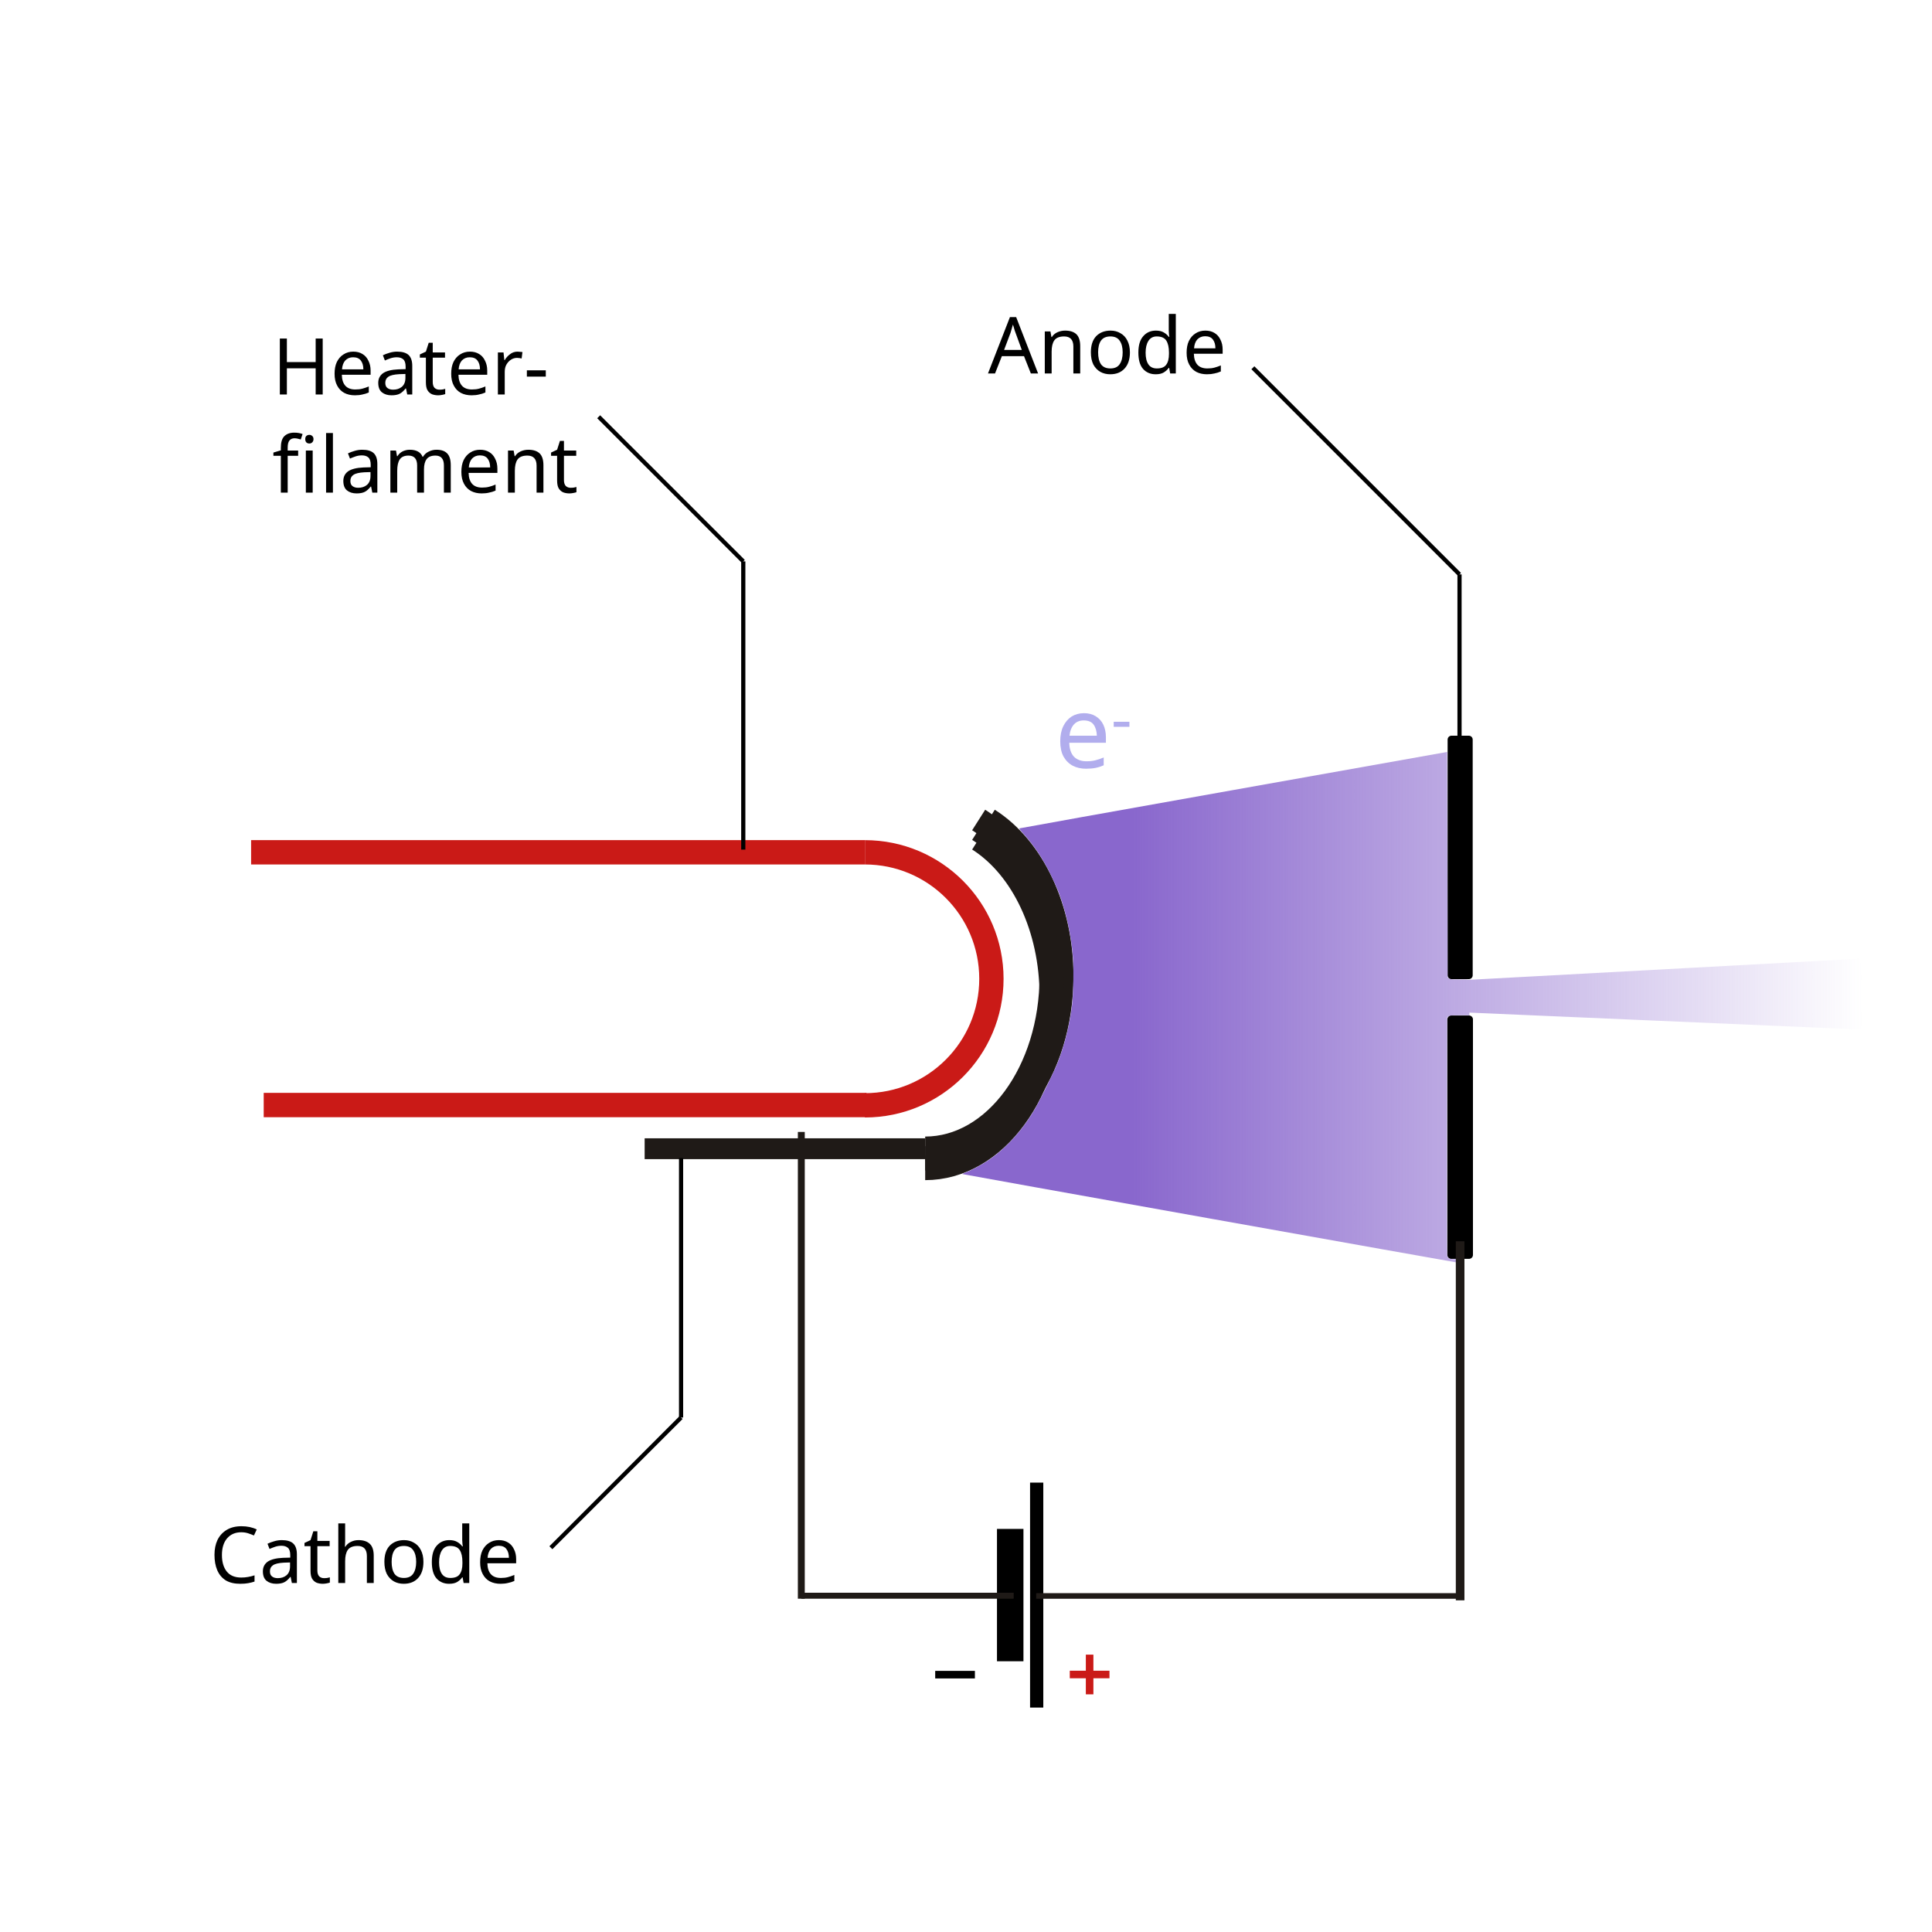
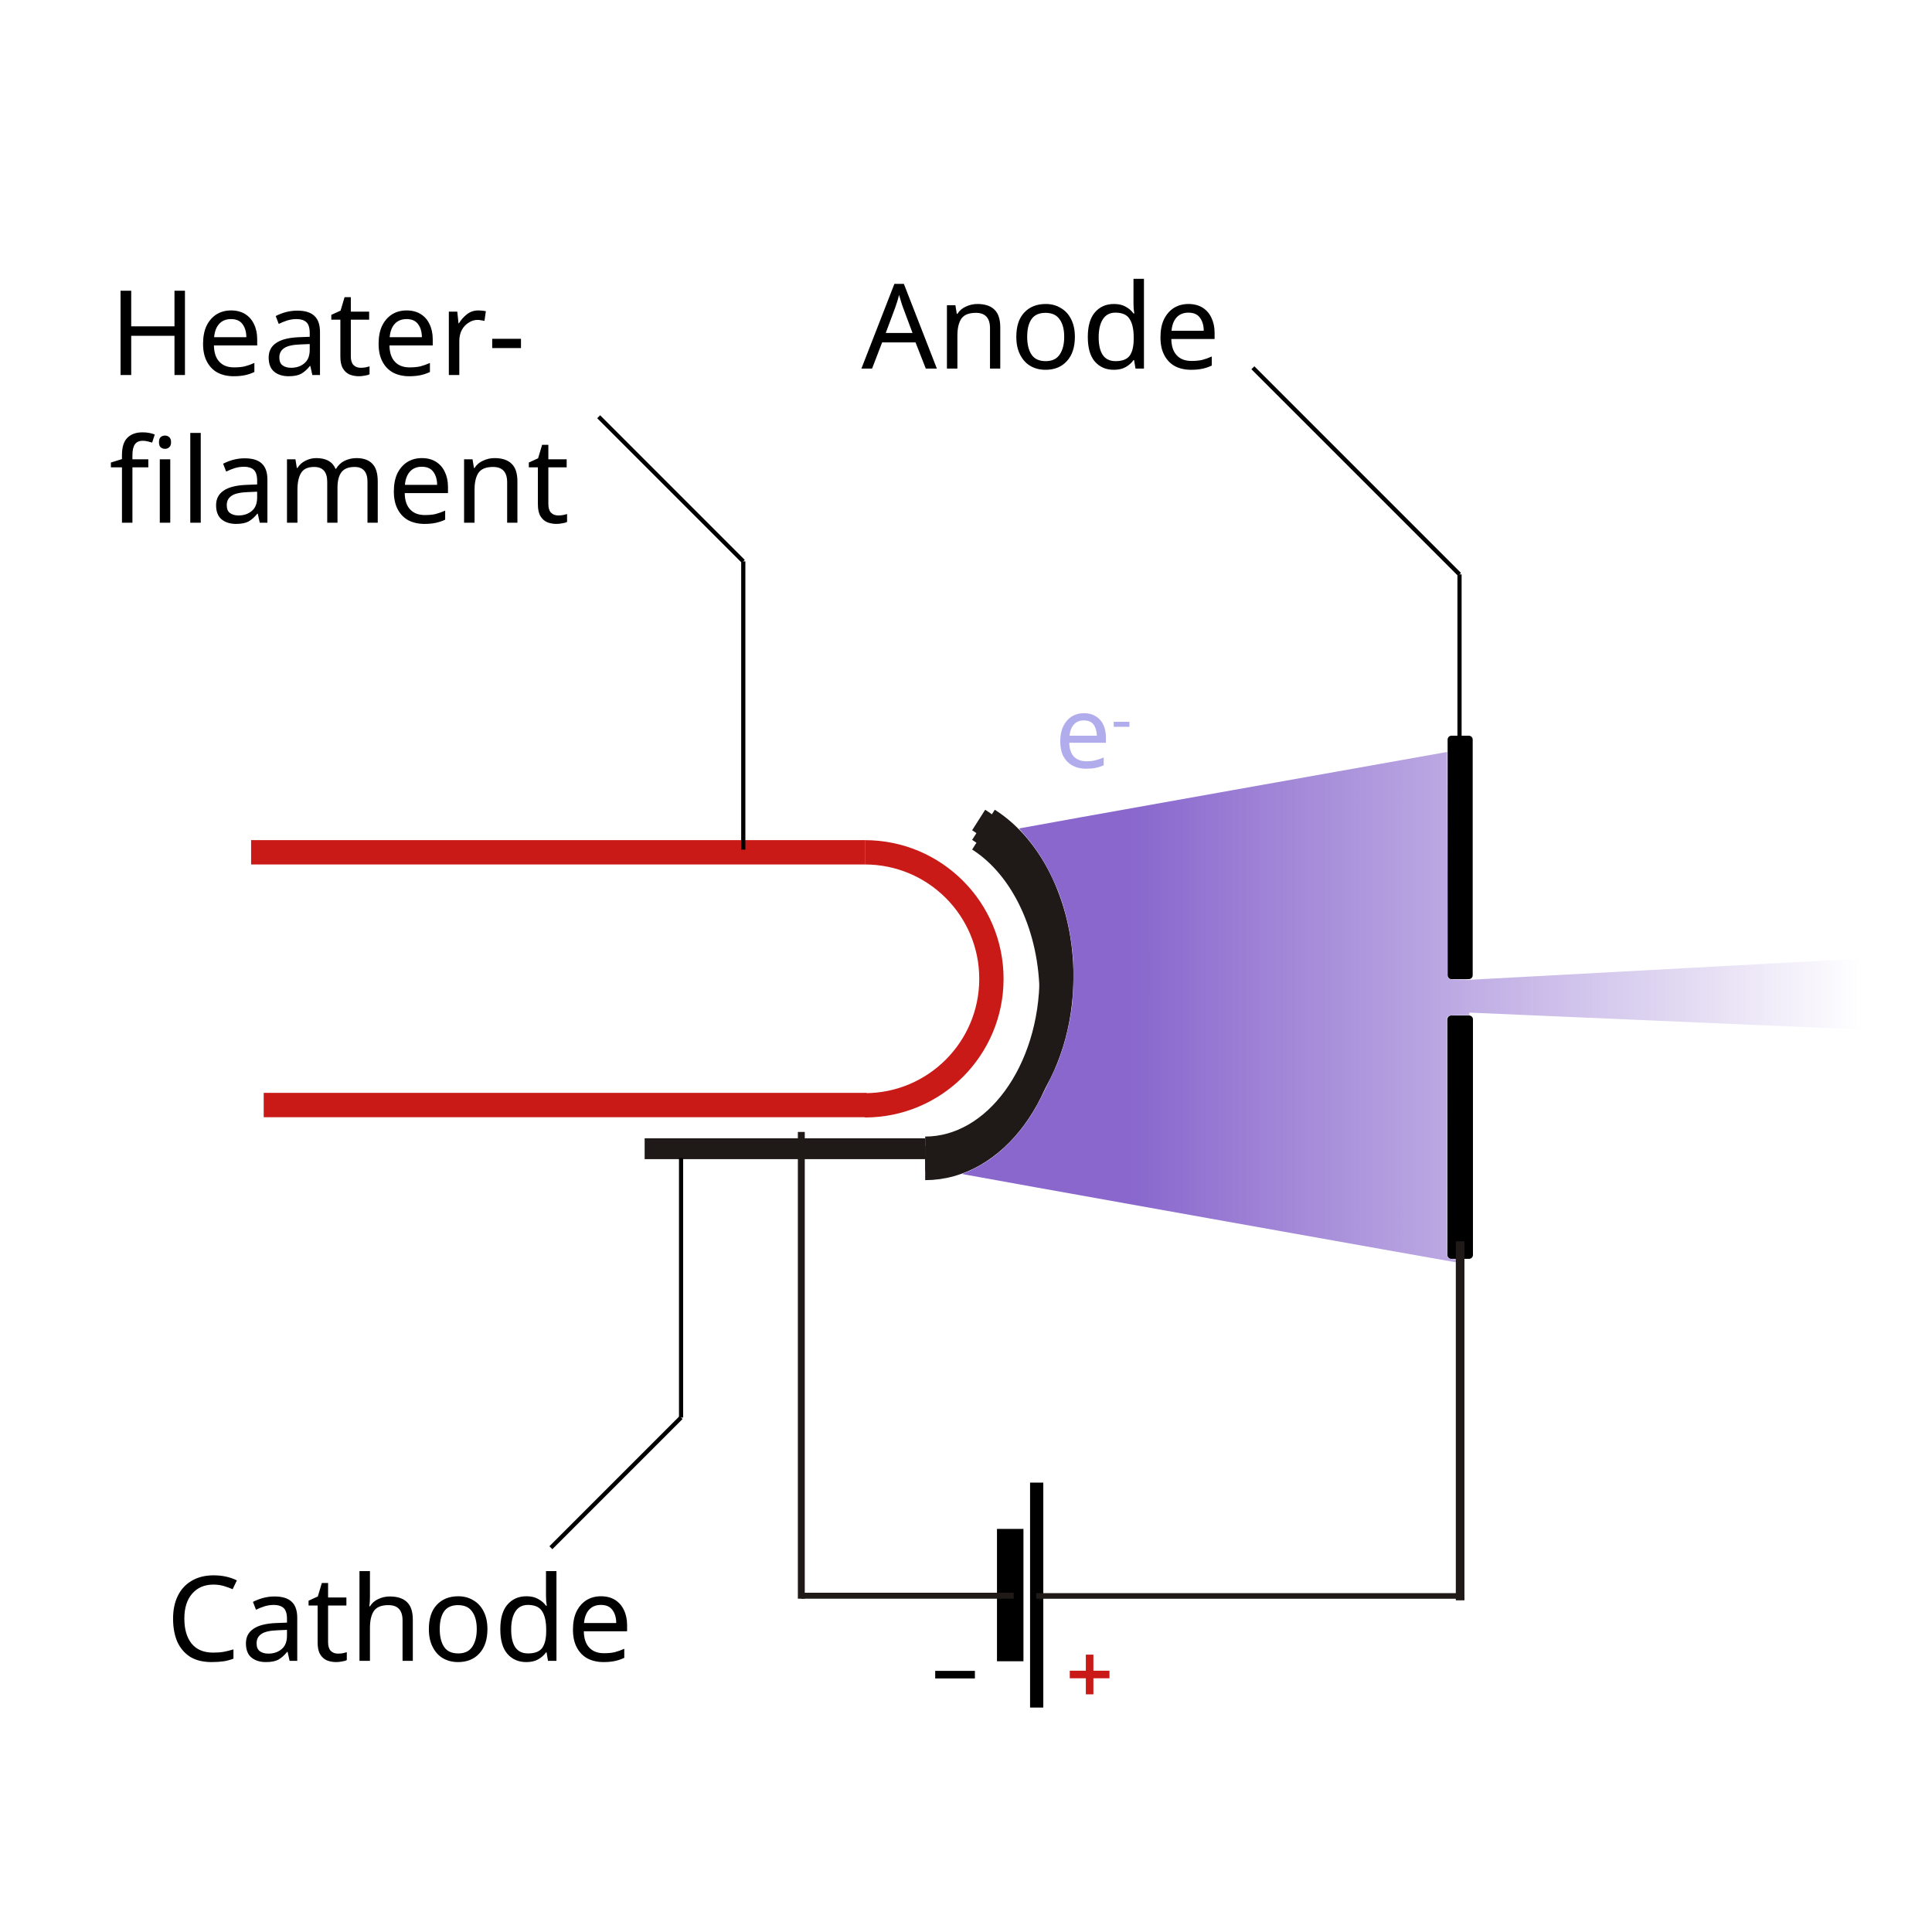
<svg xmlns="http://www.w3.org/2000/svg" xmlns:xlink="http://www.w3.org/1999/xlink" width="150mm" height="150mm" viewBox="0 0 150 150" version="1.1" id="svg115">
  <defs id="defs109">
    <radialGradient xlink:href="#linearGradient6136" id="radialGradient6295" gradientUnits="userSpaceOnUse" gradientTransform="matrix(1,0,0,1.152209,0,-49.096)" cx="544.087" cy="322.556" fx="544.087" fy="322.556" r="173.013" />
    <linearGradient id="linearGradient6136">
      <stop id="stop6140" offset="0" style="stop-color:#8967cd;stop-opacity:1;" />
      <stop id="stop6142" offset="1" style="stop-color:#8967cd;stop-opacity:0;" />
    </linearGradient>
    <radialGradient xlink:href="#linearGradient6136" id="radialGradient6170" gradientUnits="userSpaceOnUse" gradientTransform="matrix(1,0,0,1.152209,0,-49.096)" cx="544.087" cy="322.556" fx="544.087" fy="322.556" r="173.013" />
    <radialGradient xlink:href="#linearGradient6136" id="radialGradient6172" gradientUnits="userSpaceOnUse" gradientTransform="matrix(1,0,0,1.152209,0,-49.096)" cx="544.087" cy="322.556" fx="544.087" fy="322.556" r="173.013" />
    <radialGradient xlink:href="#linearGradient6136" id="radialGradient6174" gradientUnits="userSpaceOnUse" gradientTransform="matrix(1,0,0,1.152209,0,-49.096)" cx="544.087" cy="322.556" fx="544.087" fy="322.556" r="173.013" />
    <radialGradient xlink:href="#linearGradient6136" id="radialGradient6176" gradientUnits="userSpaceOnUse" gradientTransform="matrix(1,0,0,1.152209,0,-49.096)" cx="544.087" cy="322.556" fx="544.087" fy="322.556" r="173.013" />
    <radialGradient xlink:href="#linearGradient6136" id="radialGradient6178" gradientUnits="userSpaceOnUse" gradientTransform="matrix(1,0,0,1.152209,0,-49.096)" cx="544.087" cy="322.556" fx="544.087" fy="322.556" r="173.013" />
    <radialGradient xlink:href="#linearGradient6136" id="radialGradient6180" gradientUnits="userSpaceOnUse" gradientTransform="matrix(1,0,0,1.152209,0,-49.096)" cx="544.087" cy="322.556" fx="544.087" fy="322.556" r="173.013" />
    <radialGradient xlink:href="#linearGradient6136" id="radialGradient6182" gradientUnits="userSpaceOnUse" gradientTransform="matrix(1,0,0,1.152209,0,-49.096)" cx="544.087" cy="322.556" fx="544.087" fy="322.556" r="173.013" />
    <radialGradient xlink:href="#linearGradient6136" id="radialGradient327" gradientUnits="userSpaceOnUse" gradientTransform="matrix(1,0,0,1.152209,0,-49.096)" cx="544.087" cy="322.556" fx="544.087" fy="322.556" r="173.013" />
    <linearGradient xlink:href="#linearGradient6136" id="linearGradient6186" x1="380.577" y1="261.885" x2="721.517" y2="261.885" gradientUnits="userSpaceOnUse" gradientTransform="matrix(0.9710978,0,0,0.9710978,140.417,112.2401)" />
  </defs>
  <g id="layer1" transform="translate(0,-147)">
    <path class="fil0 str0" d="m 67.151,232.817 c 5.424,0 9.822,-4.399 9.822,-9.822 0,-5.424 -4.398,-9.822 -9.822,-9.822" id="path9-1" style="clip-rule:evenodd;fill:none;fill-rule:evenodd;stroke:#ca1a17;stroke-width:1.888;stroke-opacity:1;image-rendering:optimizeQuality;shape-rendering:geometricPrecision;text-rendering:geometricPrecision" />
    <line class="fil0 str0" x1="67.272" y1="232.795" x2="20.474" y2="232.795" id="line11-6" style="clip-rule:evenodd;fill:none;fill-rule:evenodd;stroke:#ca1a17;stroke-width:1.89;stroke-miterlimit:4;stroke-dasharray:none;stroke-opacity:1;image-rendering:optimizeQuality;shape-rendering:geometricPrecision;text-rendering:geometricPrecision" />
    <line class="fil0 str0" x1="67.151" y1="213.172" x2="19.496" y2="213.172" id="line13-5" style="clip-rule:evenodd;fill:#e1009e;fill-opacity:1;fill-rule:evenodd;stroke:#ca1a17;stroke-width:1.89;stroke-miterlimit:4;stroke-dasharray:none;stroke-opacity:1;image-rendering:optimizeQuality;shape-rendering:geometricPrecision;text-rendering:geometricPrecision" />
    <path class="fil0 str0" d="m 71.831,236.186 c 5.424,0 9.823,-5.995 9.823,-13.388 0,-5.203 -2.213,-9.936 -5.671,-12.134" id="path15-6" style="clip-rule:evenodd;fill:none;fill-rule:evenodd;stroke:#1f1a17;stroke-width:1.888;image-rendering:optimizeQuality;shape-rendering:geometricPrecision;text-rendering:geometricPrecision" />
    <path class="fil0 str0" d="m 72.579,236.186 c 5.424,0 9.822,-5.995 9.822,-13.388 0,-5.203 -2.212,-9.936 -5.671,-12.134" id="path17-0" style="clip-rule:evenodd;fill:none;fill-rule:evenodd;stroke:#1f1a17;stroke-width:1.888;image-rendering:optimizeQuality;shape-rendering:geometricPrecision;text-rendering:geometricPrecision" />
    <line class="fil0 str0" x1="71.831" y1="236.186" x2="50.05" y2="236.186" id="line19-5" style="clip-rule:evenodd;fill:none;fill-rule:evenodd;stroke:#1f1a17;stroke-width:1.618;stroke-miterlimit:4;stroke-dasharray:none;image-rendering:optimizeQuality;shape-rendering:geometricPrecision;text-rendering:geometricPrecision" />
    <path class="fil0 str0" d="m 71.831,236.934 c 5.424,0 9.823,-5.995 9.823,-13.388 0,-5.203 -2.213,-9.936 -5.671,-12.135" id="path21-0" style="clip-rule:evenodd;fill:none;fill-rule:evenodd;stroke:#1f1a17;stroke-width:1.888;image-rendering:optimizeQuality;shape-rendering:geometricPrecision;text-rendering:geometricPrecision" />
    <path class="fil0 str0" d="m 71.831,237.682 c 5.424,0 9.823,-5.995 9.823,-13.388 0,-5.203 -2.213,-9.936 -5.671,-12.134" id="path23-2" style="clip-rule:evenodd;fill:none;fill-rule:evenodd;stroke:#1f1a17;stroke-width:1.888;image-rendering:optimizeQuality;shape-rendering:geometricPrecision;text-rendering:geometricPrecision" />
    <rect style="opacity:1;fill:#000000;fill-opacity:1;stroke:#000000;stroke-width:0.603;stroke-linecap:round;stroke-linejoin:round;stroke-miterlimit:4;stroke-dasharray:none;stroke-dashoffset:0;stroke-opacity:1" id="rect4608" width="1.344" height="18.298" x="112.694" y="204.421" />
    <rect style="opacity:1;fill:#000000;fill-opacity:1;stroke:#000000;stroke-width:0.61;stroke-linecap:round;stroke-linejoin:round;stroke-miterlimit:4;stroke-dasharray:none;stroke-dashoffset:0;stroke-opacity:1" id="rect4608-9" width="1.378" height="18.285" x="112.677" y="226.147" />
    <text xml:space="preserve" style="font-style:normal;font-weight:normal;font-size:7.755px;line-height:1.25;font-family:sans-serif;letter-spacing:0px;word-spacing:0px;fill:#8a83e3;fill-opacity:0.663;stroke:none;stroke-width:0.194;stroke-opacity:0.663" x="81.893" y="206.605" id="text4557">
      <tspan id="tspan4555" x="81.893" y="206.605" style="fill:#8a83e3;fill-opacity:0.663;stroke:none;stroke-width:0.194;stroke-opacity:0.663">e<tspan style="font-size:5.041px;baseline-shift:super;fill:#8a83e3;fill-opacity:0.663;stroke:none;stroke-width:0.194;stroke-opacity:0.663" id="tspan4559">-</tspan>
      </tspan>
    </text>
    <g id="g1558" transform="matrix(0.1663232,0,0,0.1663232,59.10429,207.7042)" style="fill:url(#radialGradient6295);fill-opacity:1;stroke:none;stroke-width:0.974;stroke-miterlimit:4;stroke-dasharray:none">
      <path style="fill:url(#radialGradient6170);fill-opacity:1;stroke:none;stroke-width:0.974;stroke-linecap:square;stroke-linejoin:miter;stroke-miterlimit:4;stroke-dasharray:none;stroke-opacity:1" d="m 441,521.417 v -56" id="path1510" />
      <path style="fill:url(#radialGradient6172);fill-opacity:1;stroke:none;stroke-width:0.974;stroke-linecap:square;stroke-linejoin:miter;stroke-miterlimit:4;stroke-dasharray:none;stroke-opacity:1" d="m 434,507.417 v -28" id="path1512" />
      <path style="fill:url(#radialGradient6174);fill-opacity:1;stroke:none;stroke-width:0.974;stroke-linecap:round;stroke-linejoin:miter;stroke-miterlimit:4;stroke-dasharray:none;stroke-opacity:1" d="M 455,493.417 H 441" id="path1514" />
      <path style="fill:url(#radialGradient6176);fill-opacity:1;stroke:none;stroke-width:0.974;stroke-linecap:round;stroke-linejoin:miter;stroke-miterlimit:4;stroke-dasharray:none;stroke-opacity:1" d="M 434,493.417 H 399" id="path1516" />
      <path id="path1518" d="m 455,519.667 v -10.5" style="fill:url(#radialGradient6178);fill-opacity:1;stroke:none;stroke-width:0.974;stroke-linecap:butt;stroke-linejoin:miter;stroke-miterlimit:4;stroke-dasharray:none;stroke-opacity:1" />
      <path id="path1520" d="m 449.75,514.417 h 10.5" style="fill:url(#radialGradient6180);fill-opacity:1;stroke:none;stroke-width:0.974;stroke-linecap:butt;stroke-linejoin:miter;stroke-miterlimit:4;stroke-dasharray:none;stroke-opacity:1" />
      <text xml:space="preserve" style="font-style:normal;font-weight:normal;font-size:29.866px;line-height:1.25;font-family:sans-serif;letter-spacing:0px;word-spacing:0px;fill:url(#radialGradient6182);fill-opacity:1;stroke:none;stroke-width:0.974;stroke-miterlimit:4;stroke-dasharray:none" x="311.239" y="690.842" id="text4662" transform="scale(1.326804,0.753691)">
        <tspan id="tspan4660" x="311.239" y="690.842" style="fill:url(#radialGradient6182);fill-opacity:1;stroke:none;stroke-width:0.974;stroke-miterlimit:4;stroke-dasharray:none">-</tspan>
      </text>
      <path style="opacity:1;fill:url(#linearGradient6186);fill-opacity:1;stroke:none;stroke-width:0.946;stroke-linecap:round;stroke-linejoin:round;stroke-miterlimit:4;stroke-dasharray:none;stroke-dashoffset:0;stroke-opacity:0.663" d="m 652.695,256.777 -96.918,17.26 c -53.305,9.493 -96.984,17.325 -97.062,17.404 -0.079,0.079 0.718,1.092 1.768,2.25 4.901,5.406 8.889,11.358 12.469,18.605 1.426,2.887 3.167,6.802 3.867,8.699 3.311,8.963 5.484,19.017 6.271,29.014 0.379,4.806 0.167,16.634 -0.379,21.162 -1.132,9.389 -3.402,18.47 -6.686,26.75 -1.358,3.425 -7.434,15.835 -9.793,20 -5.695,10.058 -13.661,18.828 -22.162,24.396 -2.87,1.88 -6.975,4.055 -9.436,5 -0.995,0.382 -1.755,0.747 -1.689,0.812 0.065,0.065 50.323,9.088 111.684,20.051 61.361,10.963 111.82,19.945 112.129,19.961 0.465,0.025 0.562,-0.101 0.562,-0.721 v -0.75 h -1.75 c -1.999,-10e-6 -2.618,-0.388 -2.871,-1.799 -0.081,-0.455 -0.116,-24.882 -0.076,-54.285 l 0.072,-53.459 0.59,-0.479 c 0.532,-0.431 1.03,-0.479 5.043,-0.479 h 4.455 l -0.019,-1.234 177.512,7.672 a 331.087,204.623 0 0 0 -0.455,-32.107 l -177.633,9.605 c -0.332,-0.177 -1.22,-0.186 -3.971,-0.186 -3.657,-10e-6 -4.154,-0.05 -4.682,-0.477 l -0.59,-0.479 -0.125,-51.096 z" transform="matrix(1.029762,0,0,1.029762,-351.9523,-278.3879)" id="path4680" />
    </g>
    <path style="fill:none;stroke:#000000;stroke-width:0.324;stroke-linecap:butt;stroke-linejoin:miter;stroke-miterlimit:4;stroke-dasharray:none;stroke-opacity:1" d="M 57.708,212.963 V 190.584" id="path6194" />
-     <text xml:space="preserve" style="font-style:normal;font-weight:normal;font-size:6.094px;line-height:1.25;font-family:sans-serif;letter-spacing:0px;word-spacing:0px;fill:#000000;fill-opacity:1;stroke:none;stroke-width:0.286" x="21.132" y="177.628" id="text6200">
-       <tspan id="tspan6198" x="21.132" y="177.628" style="font-size:6.094px;stroke-width:0.286">Heater-</tspan>
-       <tspan x="21.132" y="185.246" style="font-size:6.094px;stroke-width:0.286" id="tspan6202">filament</tspan>
+     <text xml:space="preserve" style="font-style:normal;font-weight:normal;font-size:6.094px;line-height:1.25;font-family:sans-serif;letter-spacing:0px;word-spacing:0px;fill:#000000;fill-opacity:1;stroke:none;stroke-width:0.286" x="8.47" y="176.116" id="text6200">
+       <tspan id="tspan6198" x="8.47" y="176.116" style="font-size:9.172px;stroke-width:0.286">Heater-</tspan>
+       <tspan x="8.47" y="187.581" style="font-size:9.172px;stroke-width:0.286" id="tspan6202">filament</tspan>
    </text>
    <path style="fill:none;stroke:#000000;stroke-width:0.324;stroke-linecap:butt;stroke-linejoin:miter;stroke-miterlimit:4;stroke-dasharray:none;stroke-opacity:1" d="M 57.708,190.584 46.481,179.356" id="path6196-0" />
    <path style="fill:none;stroke:#000000;stroke-width:0.324;stroke-linecap:butt;stroke-linejoin:miter;stroke-miterlimit:4;stroke-dasharray:none;stroke-opacity:1" d="m 52.878,236.907 v 20.15" id="path6194-4" />
    <path style="fill:none;stroke:#000000;stroke-width:0.324;stroke-linecap:butt;stroke-linejoin:miter;stroke-miterlimit:4;stroke-dasharray:none;stroke-opacity:1" d="M 52.878,257.057 42.77,267.166" id="path6196-0-0" />
-     <text xml:space="preserve" style="font-style:normal;font-weight:normal;font-size:6.094px;line-height:1.25;font-family:sans-serif;letter-spacing:0px;word-spacing:0px;fill:#000000;fill-opacity:1;stroke:none;stroke-width:0.286" x="16.276" y="269.902" id="text6239">
-       <tspan id="tspan6237" x="16.276" y="269.902" style="font-size:6.094px;stroke-width:0.286">Cathode</tspan>
+     <text xml:space="preserve" style="font-style:normal;font-weight:normal;font-size:6.094px;line-height:1.25;font-family:sans-serif;letter-spacing:0px;word-spacing:0px;fill:#000000;fill-opacity:1;stroke:none;stroke-width:0.286" x="12.874" y="275.949" id="text6239">
+       <tspan id="tspan6237" x="12.874" y="275.949" style="font-size:9.172px;stroke-width:0.286">Cathode</tspan>
    </text>
    <path style="fill:none;stroke:#000000;stroke-width:0.324;stroke-linecap:butt;stroke-linejoin:miter;stroke-miterlimit:4;stroke-dasharray:none;stroke-opacity:1" d="m 113.317,191.596 v 20.055" id="path6192-9" />
    <path style="fill:none;stroke:#000000;stroke-width:0.324;stroke-linecap:butt;stroke-linejoin:miter;stroke-miterlimit:4;stroke-dasharray:none;stroke-opacity:1" d="M 113.317,191.596 97.273,175.553" id="path6196-1" />
-     <text xml:space="preserve" style="font-style:normal;font-weight:normal;font-size:6.094px;line-height:1.25;font-family:sans-serif;letter-spacing:0px;word-spacing:0px;fill:#000000;fill-opacity:1;stroke:none;stroke-width:0.286" x="76.706" y="175.997" id="text6261">
-       <tspan id="tspan6259" x="76.706" y="175.997" style="font-size:6.094px;stroke-width:0.286">Anode</tspan>
+     <text xml:space="preserve" style="font-style:normal;font-weight:normal;font-size:7.056px;line-height:1.25;font-family:sans-serif;letter-spacing:0px;word-spacing:0px;fill:#000000;fill-opacity:1;stroke:none;stroke-width:0.286" x="66.879" y="175.619" id="text6261">
+       <tspan id="tspan6259" x="66.879" y="175.619" style="font-size:9.172px;stroke-width:0.286">Anode</tspan>
    </text>
    <path style="fill:none;stroke:#000000;stroke-width:1.027;stroke-linecap:square;stroke-linejoin:miter;stroke-miterlimit:4;stroke-dasharray:none;stroke-opacity:1" d="M 80.488,279.062 V 262.623" id="path1510-0-1" />
    <path style="fill:none;stroke:#000000;stroke-width:2.055;stroke-linecap:square;stroke-linejoin:miter;stroke-miterlimit:4;stroke-dasharray:none;stroke-opacity:1" d="m 78.433,274.952 v -8.22" id="path1512-6-1" />
    <path id="path1518-4-2" d="m 84.598,278.548 v -3.082" style="fill:#ca1a17;fill-opacity:1;stroke:#ca1a17;stroke-width:0.587px;stroke-linecap:butt;stroke-linejoin:miter;stroke-opacity:1" />
    <path id="path1520-4-5" d="m 83.057,277.007 h 3.082" style="fill:#ca1a17;fill-opacity:1;stroke:#ca1a17;stroke-width:0.587px;stroke-linecap:butt;stroke-linejoin:miter;stroke-opacity:1" />
    <path id="path1520-4-9-4" d="m 72.609,277.02 h 3.082" style="fill:none;stroke:#000000;stroke-width:0.587px;stroke-linecap:butt;stroke-linejoin:miter;stroke-opacity:1" />
    <line class="fil0 str0" x1="62.214" y1="271.123" x2="62.214" y2="234.884" id="line59-2-7-9" style="clip-rule:evenodd;fill:none;fill-rule:evenodd;stroke:#1f1a17;stroke-width:0.536;stroke-miterlimit:4;stroke-dasharray:none;image-rendering:optimizeQuality;shape-rendering:geometricPrecision;text-rendering:geometricPrecision" />
    <line class="fil0 str0" x1="113.364" y1="271.249" x2="113.364" y2="243.371" id="line59-2-2-8" style="clip-rule:evenodd;fill:none;fill-rule:evenodd;stroke:#1f1a17;stroke-width:0.67;stroke-miterlimit:4;stroke-dasharray:none;image-rendering:optimizeQuality;shape-rendering:geometricPrecision;text-rendering:geometricPrecision" />
    <line class="fil0 str0" x1="62.214" y1="270.891" x2="78.702" y2="270.891" id="line59-2-7-7-2" style="clip-rule:evenodd;fill:none;fill-rule:evenodd;stroke:#1f1a17;stroke-width:0.463;stroke-miterlimit:4;stroke-dasharray:none;image-rendering:optimizeQuality;shape-rendering:geometricPrecision;text-rendering:geometricPrecision" />
    <line class="fil0 str0" x1="80.448" y1="270.909" x2="113.201" y2="270.909" id="line59-2-7-7-6-1" style="clip-rule:evenodd;fill:none;fill-rule:evenodd;stroke:#1f1a17;stroke-width:0.435;stroke-miterlimit:4;stroke-dasharray:none;image-rendering:optimizeQuality;shape-rendering:geometricPrecision;text-rendering:geometricPrecision" />
  </g>
</svg>
